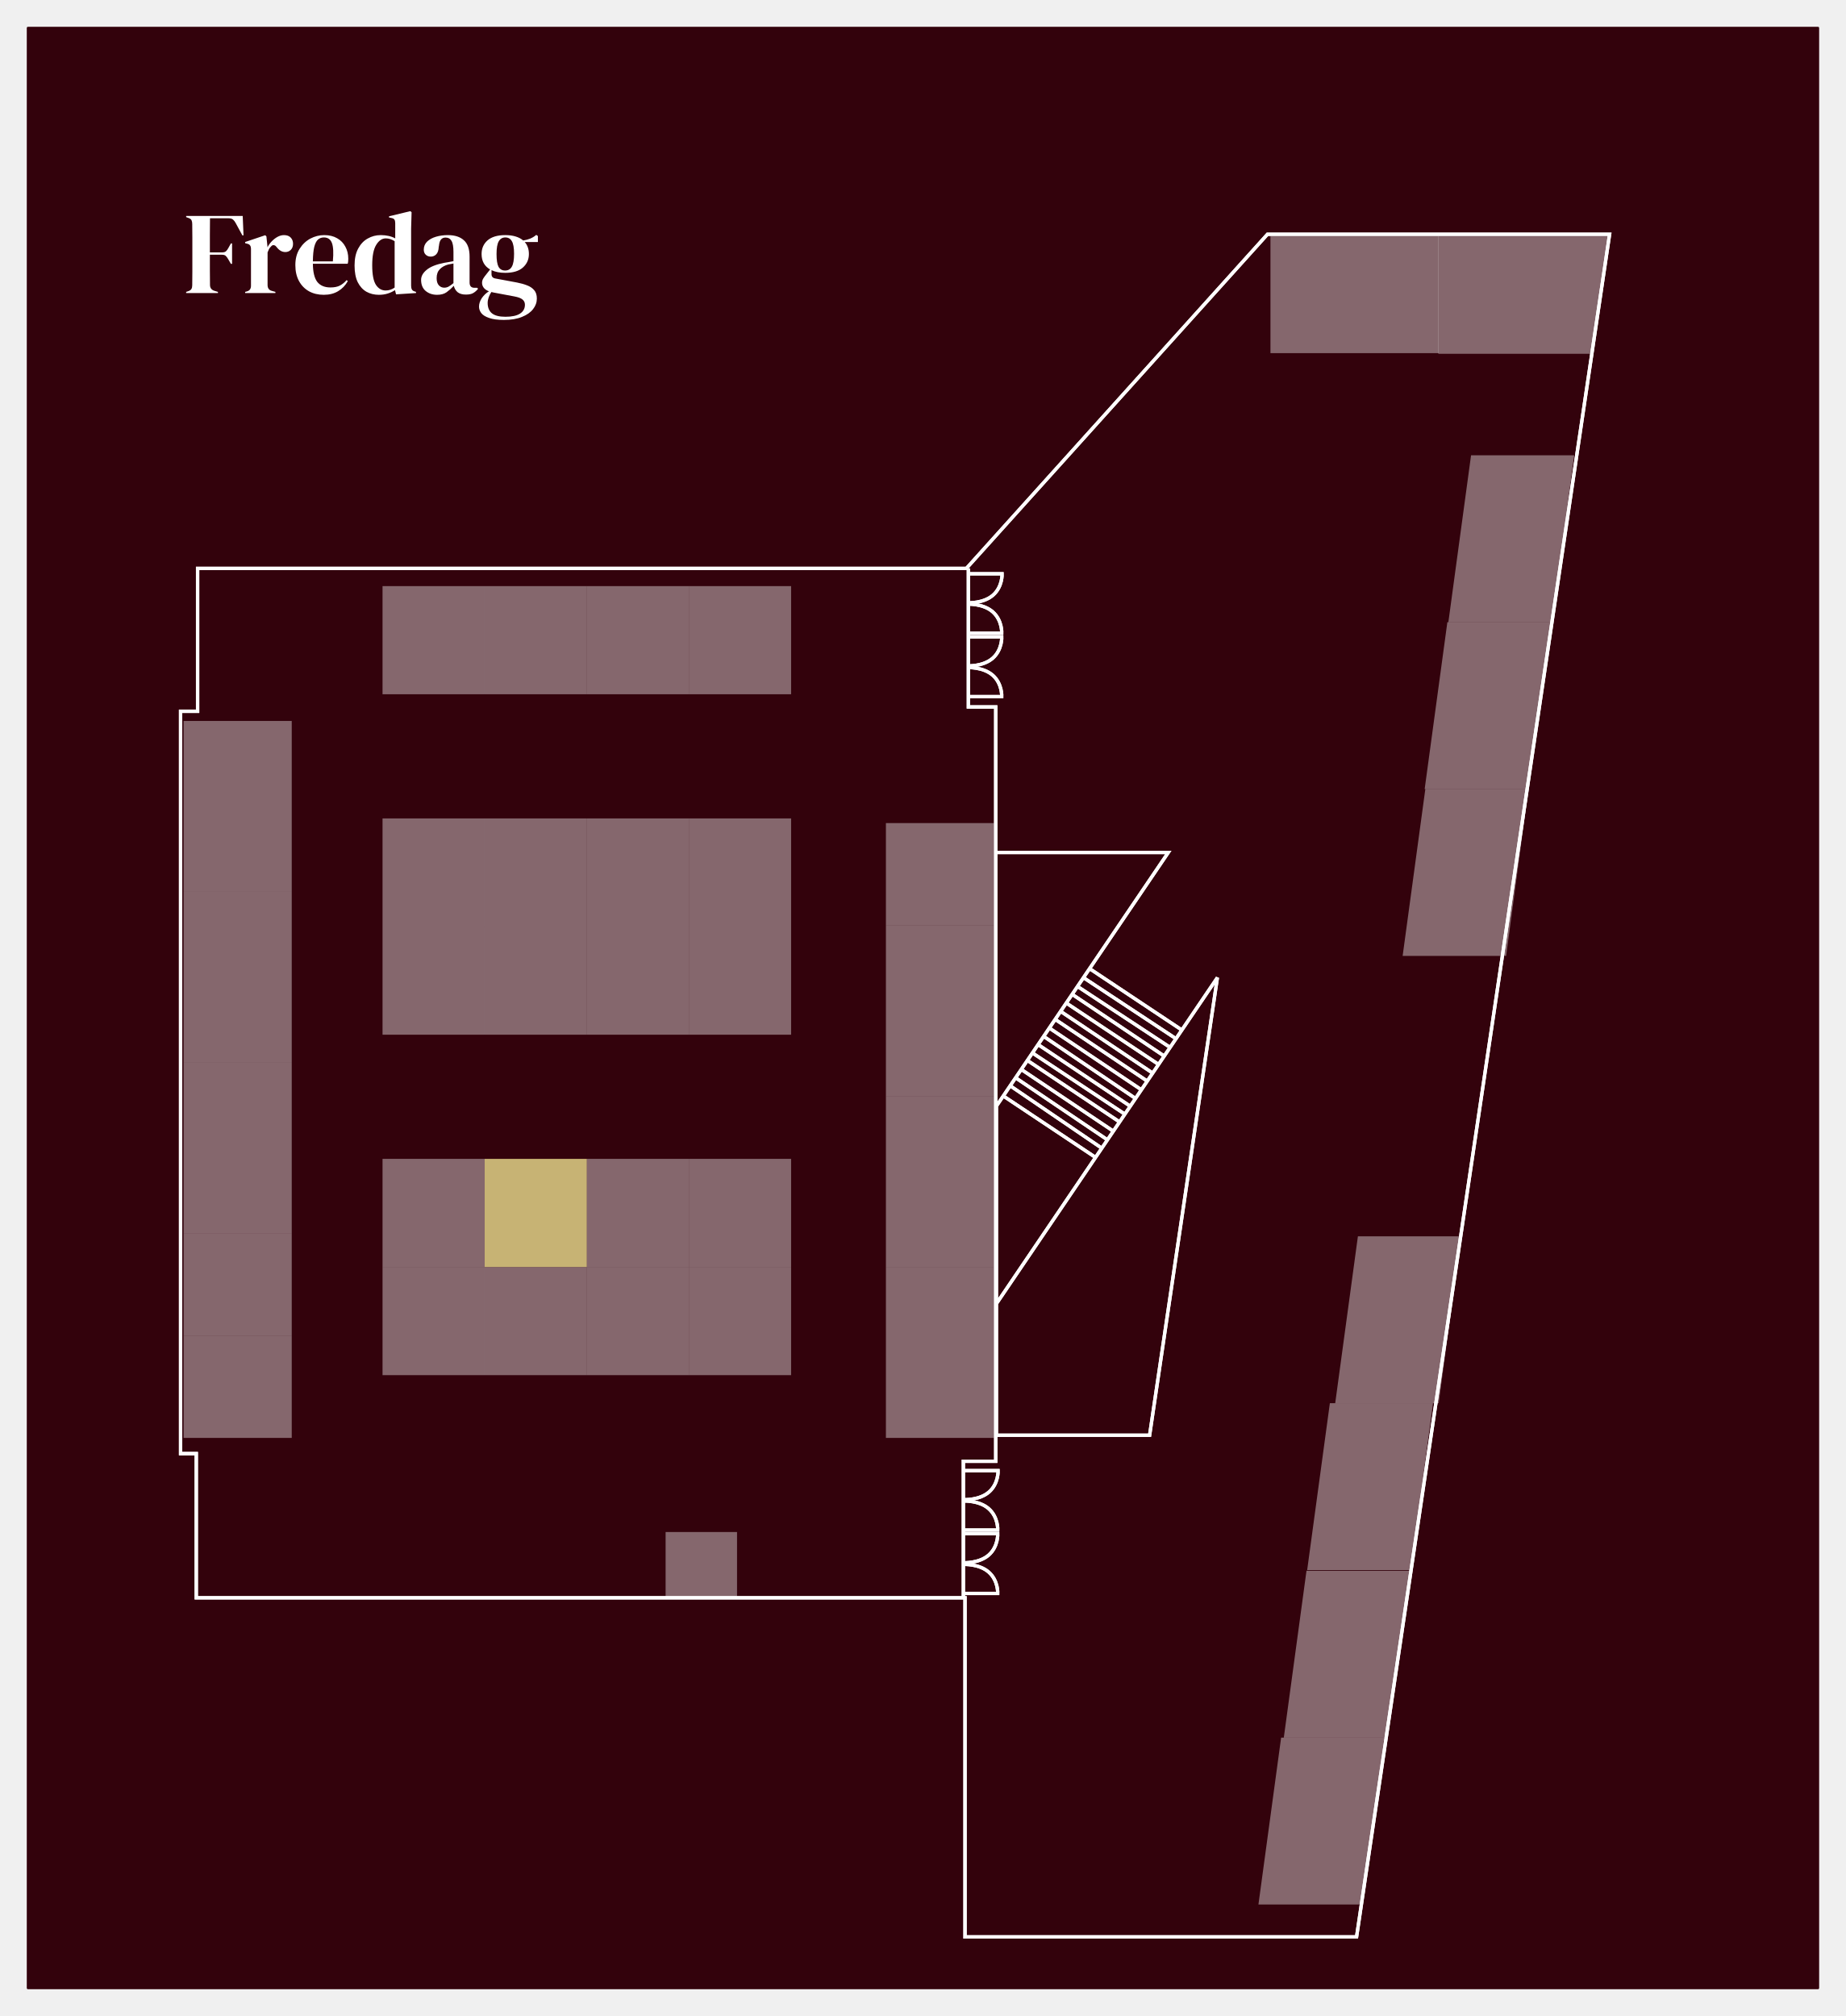
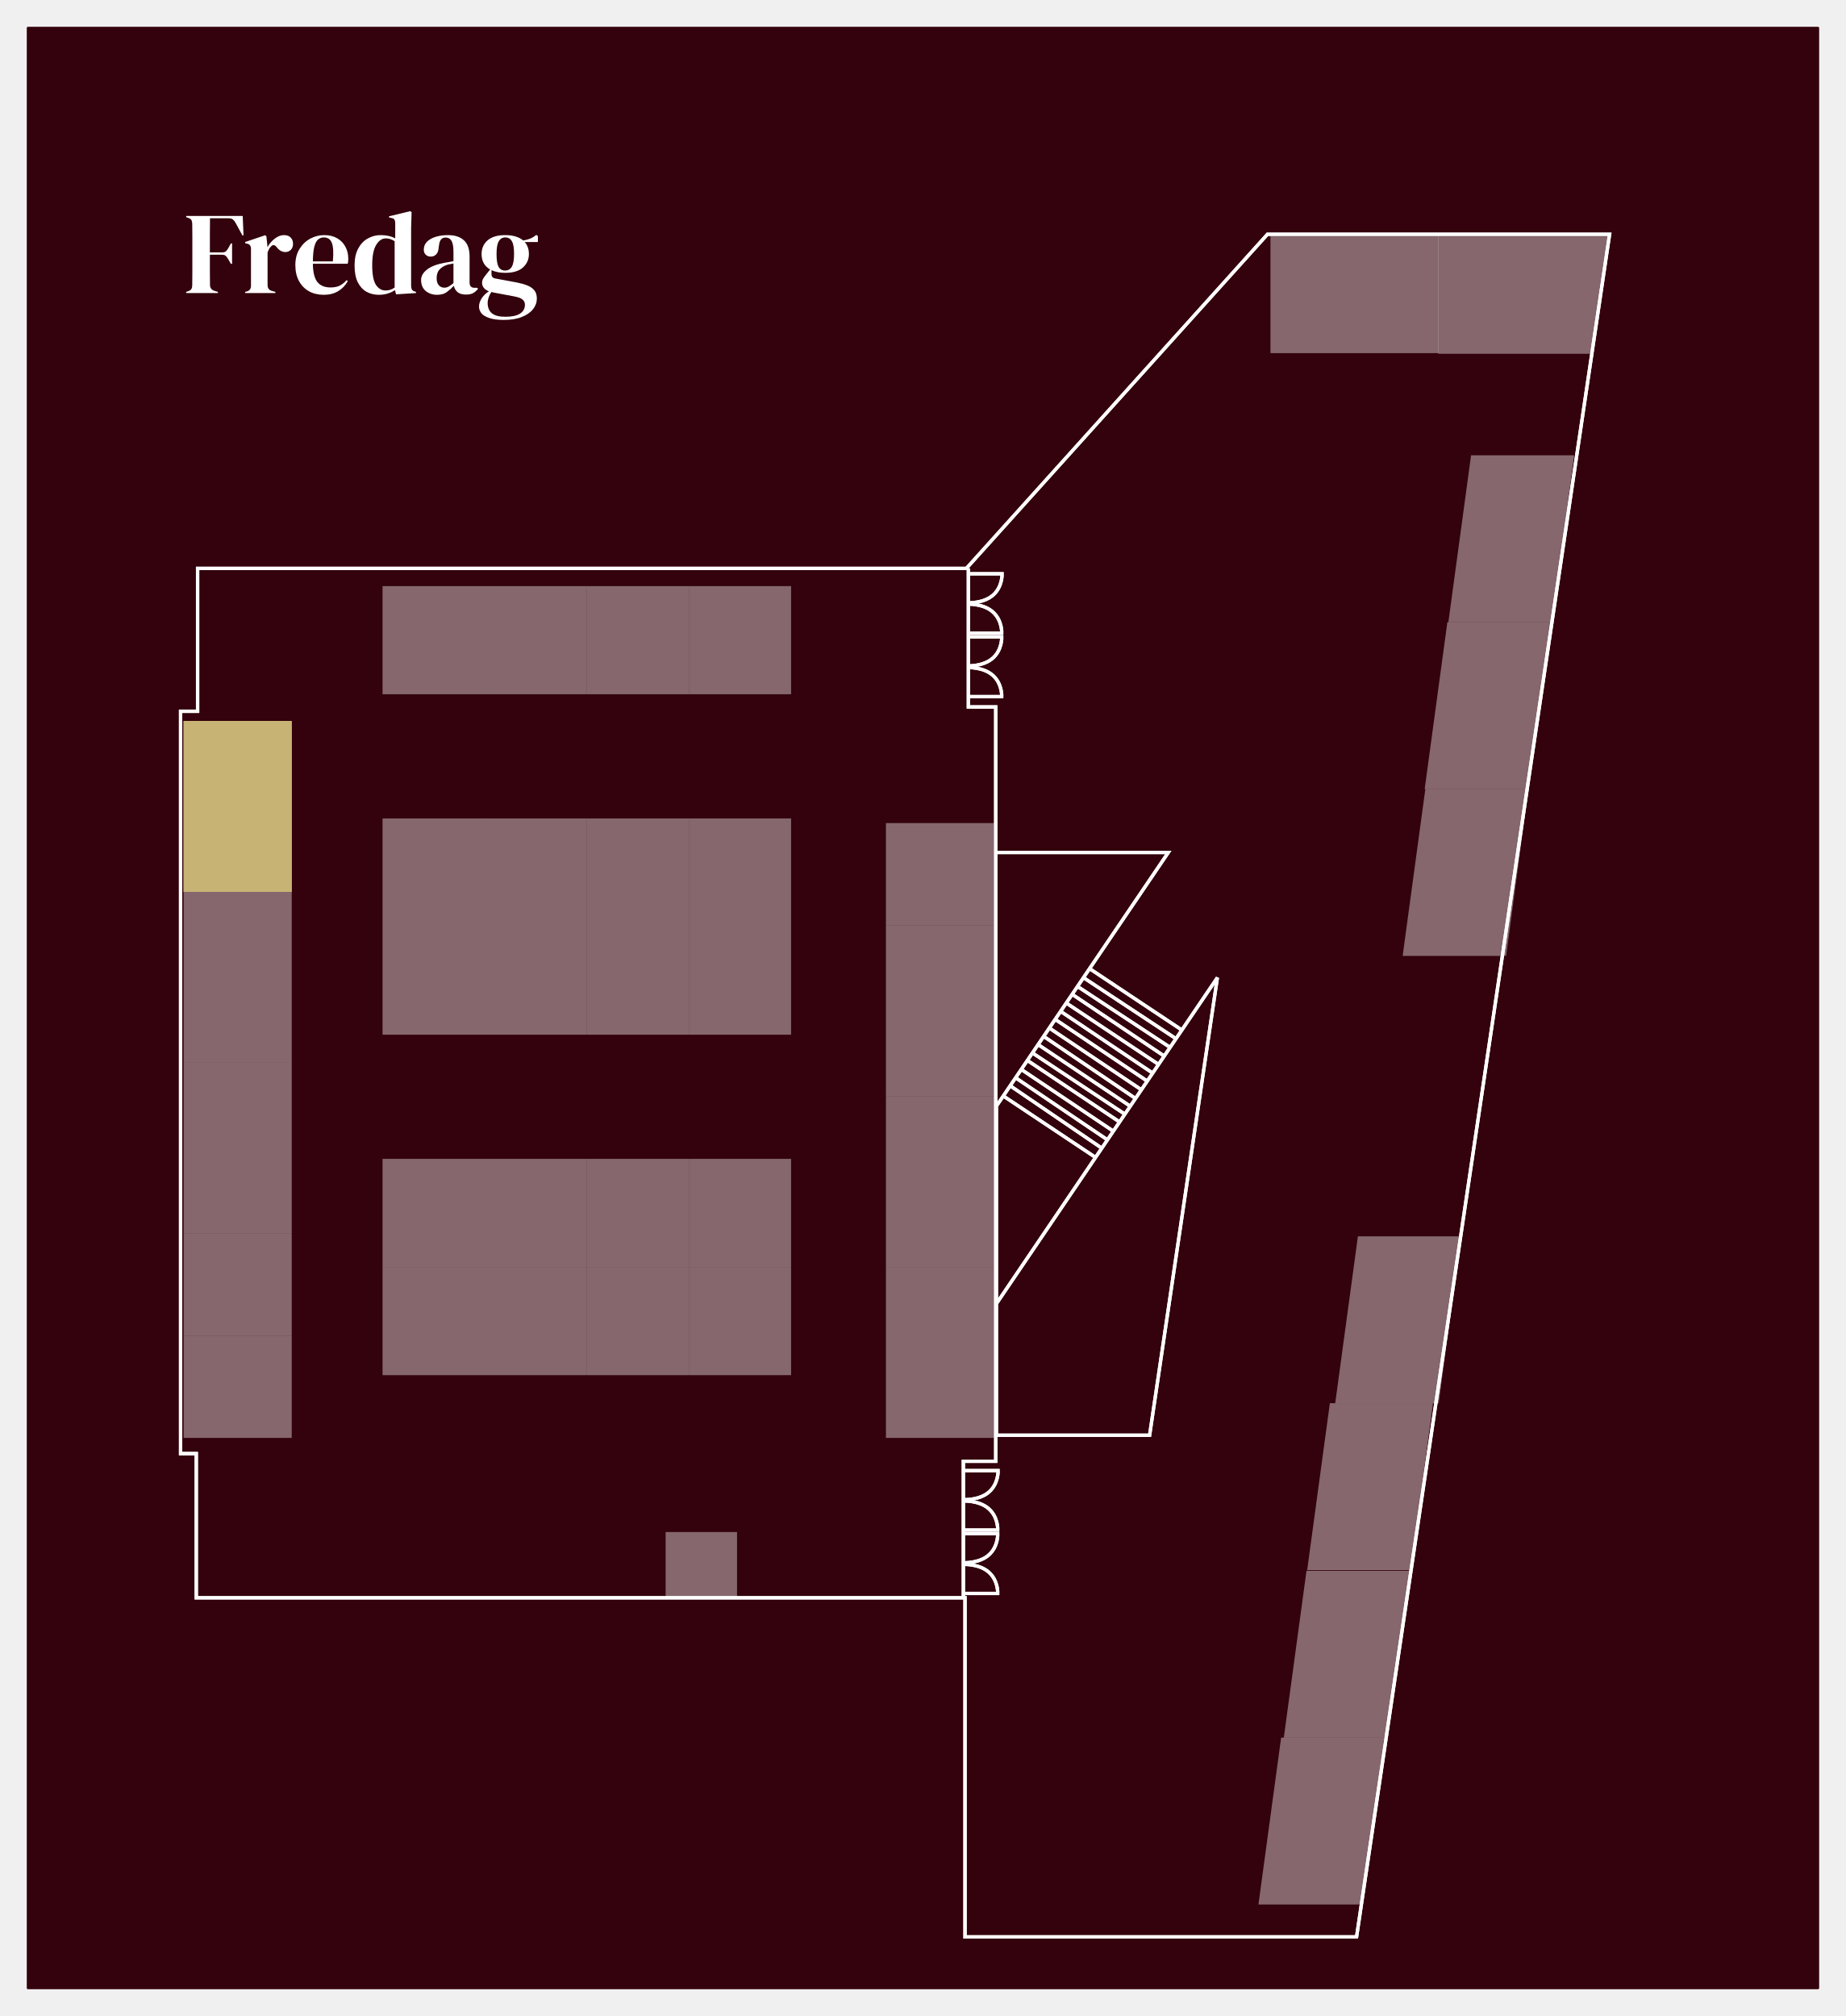
<svg xmlns="http://www.w3.org/2000/svg" width="100%" height="100%" viewBox="0 0 2765 3020" fill="none">
  <path d="M40 42C40 40.895 40.895 40 42 40H2723C2724.1 40 2725 40.895 2725 42V2978C2725 2979.1 2724.1 2980 2723 2980H42C40.895 2980 40 2979.1 40 2978V42Z" fill="#33020C" />
  <path d="M1447.5 851.5H296V1065.5H270.5V2177.5H294V2393.5H1445.5V2901.5H2032L2411 351H1898.5L1447.5 851.5Z" stroke="white" stroke-width="5" />
  <path d="M1447.5 851.5H296V1065.5H270.5V2177.5H294V2393.5H1445.5V2901.5H2032L2411 351H1898.5L1447.5 851.5Z" stroke="white" stroke-width="5" />
  <rect x="573" y="878" width="153" height="162" fill="white" fill-opacity="0.4" />
  <rect x="573" y="1388" width="153" height="162" fill="white" fill-opacity="0.4" />
  <rect x="573" y="1898" width="153" height="162" fill="white" fill-opacity="0.4" />
  <rect x="726" y="1388" width="153" height="162" transform="rotate(-180 726 1388)" fill="white" fill-opacity="0.4" />
  <rect x="726" y="1898" width="153" height="162" transform="rotate(-180 726 1898)" fill="white" fill-opacity="0.4" />
  <rect x="726" y="878" width="153" height="162" fill="white" fill-opacity="0.4" />
  <rect x="726" y="1388" width="153" height="162" fill="white" fill-opacity="0.4" />
  <rect x="726" y="1898" width="153" height="162" fill="white" fill-opacity="0.4" />
  <rect x="879" y="1388" width="153" height="162" transform="rotate(-180 879 1388)" fill="white" fill-opacity="0.4" />
-   <rect x="879" y="1898" width="153" height="162" transform="rotate(-180 879 1898)" fill="#C7B374" />
+   <rect x="879" y="1898" width="153" height="162" transform="rotate(-180 879 1898)" fill="white" fill-opacity="0.4" />
  <rect x="879" y="878" width="153" height="162" fill="white" fill-opacity="0.4" />
  <rect x="879" y="1388" width="153" height="162" fill="white" fill-opacity="0.4" />
  <rect x="879" y="1898" width="153" height="162" fill="white" fill-opacity="0.4" />
  <rect x="1032" y="1388" width="153" height="162" transform="rotate(-180 1032 1388)" fill="white" fill-opacity="0.4" />
  <rect x="1032" y="1898" width="153" height="162" transform="rotate(-180 1032 1898)" fill="white" fill-opacity="0.4" />
  <rect x="1032" y="878" width="153" height="162" fill="white" fill-opacity="0.4" />
  <rect x="1032" y="1388" width="153" height="162" fill="white" fill-opacity="0.4" />
  <rect x="1032" y="1898" width="153" height="162" fill="white" fill-opacity="0.4" />
  <rect x="1185" y="1388" width="153" height="162" transform="rotate(-180 1185 1388)" fill="white" fill-opacity="0.4" />
  <rect x="1185" y="1898" width="153" height="162" transform="rotate(-180 1185 1898)" fill="white" fill-opacity="0.4" />
-   <rect x="275" y="1336" width="256" height="162" transform="rotate(-90 275 1336)" fill="white" fill-opacity="0.4" />
+   <rect x="275" y="1336" width="256" height="162" transform="rotate(-90 275 1336)" fill="#C7B374" />
+   <rect x="275" y="1336" width="256" height="162" transform="rotate(-90 275 1336)" fill="#C7B374" />
  <rect x="275" y="1592" width="256" height="162" transform="rotate(-90 275 1592)" fill="white" fill-opacity="0.4" />
  <rect x="275" y="1848" width="256" height="162" transform="rotate(-90 275 1848)" fill="white" fill-opacity="0.4" />
-   <rect x="275" y="2154" width="153" height="162" transform="rotate(-90 275 2154)" fill="white" fill-opacity="0.4" />
+   <rect x="275" y="2154" width="153" height="162" transform="rotate(-90 275 2154)" fill="#85676D" />
  <rect x="275" y="2001" width="153" height="162" transform="rotate(-90 275 2001)" fill="white" fill-opacity="0.4" />
  <rect x="1489" y="1898" width="256" height="162" transform="rotate(90 1489 1898)" fill="white" fill-opacity="0.4" />
  <rect x="1489" y="1642" width="256" height="162" transform="rotate(90 1489 1642)" fill="white" fill-opacity="0.4" />
  <rect x="1489" y="1386" width="256" height="162" transform="rotate(90 1489 1386)" fill="white" fill-opacity="0.4" />
  <rect x="1489" y="1233" width="153" height="162" transform="rotate(90 1489 1233)" fill="white" fill-opacity="0.4" />
  <path d="M2203.5 682H2358L2324.5 932H2169.5L2203.5 682Z" fill="white" fill-opacity="0.4" />
  <path d="M2168 932H2322.5L2289 1182H2134L2168 932Z" fill="white" fill-opacity="0.4" />
  <path d="M2135 1182H2289.5L2256 1432H2101L2135 1182Z" fill="white" fill-opacity="0.4" />
  <path d="M2034 1852H2188.5L2155 2102H2000L2034 1852Z" fill="white" fill-opacity="0.4" />
  <path d="M1992 2102H2146.5L2113 2352H1958L1992 2102Z" fill="white" fill-opacity="0.4" />
  <path d="M1957 2353H2111.5L2078 2603H1923L1957 2353Z" fill="white" fill-opacity="0.4" />
  <path d="M1919 2603H2073.5L2040 2853H1885L1919 2603Z" fill="white" fill-opacity="0.4" />
  <path d="M1903 529V354H2155V529H1903Z" fill="white" fill-opacity="0.4" />
  <path d="M2154.5 354H2409.5L2385.5 530H2154.5V354Z" fill="white" fill-opacity="0.4" />
  <path d="M1450.5 851.5V1059H1491.5V2189H1443V2394.5" stroke="white" stroke-width="5" />
  <path d="M1450.5 851.5V1059H1491.5V2189H1443V2394.5" stroke="white" stroke-width="5" />
  <path d="M1491.5 1277H1750L1632.09 1451M1492.5 1953V1657L1502.83 1641.75M1492.5 1953V2150H1722L1823.5 1464.5L1770.31 1543M1492.5 1953L1641 1733.84M1770.31 1543L1632.09 1451M1770.31 1543L1761.5 1556M1632.09 1451L1622.94 1464.5M1622.94 1464.5L1761.5 1556M1622.94 1464.5L1614 1477.7M1761.5 1556L1752.69 1569M1752.69 1569L1614 1477.7M1752.69 1569L1743.88 1582M1614 1477.7L1606 1489.5M1606 1489.5L1743.88 1582M1606 1489.5L1597.19 1502.5M1743.88 1582L1735.41 1594.5M1735.41 1594.5L1597.19 1502.5M1735.41 1594.5L1726.61 1607.5M1597.19 1502.5L1588.72 1515M1588.72 1515L1726.61 1607.5M1588.72 1515L1580.59 1527M1726.61 1607.5L1718.47 1619.5M1718.47 1619.5L1580.59 1527M1718.47 1619.5L1709.67 1632.5M1580.59 1527L1571.78 1540M1571.78 1540L1709.67 1632.5M1571.78 1540L1563.31 1552.5M1709.67 1632.5L1700.86 1645.5M1700.86 1645.5L1563.31 1552.5M1700.86 1645.5L1693 1657.1M1563.31 1552.5L1555 1564.77M1555 1564.77L1693 1657.1M1555 1564.77L1546.5 1577.31M1693 1657.1L1684.93 1669M1684.93 1669L1546.5 1577.31M1684.93 1669L1677 1680.71M1546.5 1577.31L1538.92 1588.5M1538.92 1588.5L1677 1680.71M1538.92 1588.5L1529.77 1602M1677 1680.71L1667.66 1694.5M1667.66 1694.5L1529.77 1602M1667.66 1694.5L1658.85 1707.5M1529.77 1602L1521.3 1614.5M1521.3 1614.5L1658.85 1707.5M1521.3 1614.5L1513.17 1626.5M1658.85 1707.5L1650.38 1720M1650.38 1720L1513.17 1626.5M1650.38 1720L1641 1733.84M1513.17 1626.5L1502.83 1641.75M1502.83 1641.75L1641 1733.84" stroke="white" stroke-width="5" />
  <path d="M1491.5 1277H1750L1632.09 1451M1492.5 1953V1657L1502.83 1641.75M1492.5 1953V2150H1722L1823.5 1464.5L1770.31 1543M1492.5 1953L1641 1733.84M1770.31 1543L1632.09 1451M1770.31 1543L1761.5 1556M1632.09 1451L1622.94 1464.5M1622.94 1464.5L1761.5 1556M1622.94 1464.5L1614 1477.7M1761.5 1556L1752.69 1569M1752.69 1569L1614 1477.7M1752.69 1569L1743.88 1582M1614 1477.7L1606 1489.5M1606 1489.5L1743.88 1582M1606 1489.5L1597.19 1502.5M1743.88 1582L1735.41 1594.5M1735.41 1594.5L1597.19 1502.5M1735.41 1594.5L1726.61 1607.5M1597.19 1502.5L1588.72 1515M1588.72 1515L1726.61 1607.5M1588.72 1515L1580.59 1527M1726.61 1607.5L1718.47 1619.5M1718.47 1619.5L1580.59 1527M1718.47 1619.5L1709.67 1632.5M1580.59 1527L1571.78 1540M1571.78 1540L1709.67 1632.5M1571.78 1540L1563.31 1552.5M1709.67 1632.5L1700.86 1645.5M1700.86 1645.5L1563.31 1552.5M1700.86 1645.5L1693 1657.1M1563.31 1552.5L1555 1564.77M1555 1564.77L1693 1657.1M1555 1564.77L1546.5 1577.31M1693 1657.1L1684.93 1669M1684.93 1669L1546.5 1577.31M1684.93 1669L1677 1680.71M1546.5 1577.31L1538.92 1588.5M1538.92 1588.5L1677 1680.71M1538.92 1588.5L1529.77 1602M1677 1680.71L1667.66 1694.5M1667.66 1694.5L1529.77 1602M1667.66 1694.5L1658.85 1707.5M1529.77 1602L1521.3 1614.5M1521.3 1614.5L1658.85 1707.5M1521.3 1614.5L1513.17 1626.5M1658.85 1707.5L1650.38 1720M1650.38 1720L1513.17 1626.5M1650.38 1720L1641 1733.84M1513.17 1626.5L1502.83 1641.75M1502.83 1641.75L1641 1733.84" stroke="white" stroke-width="5" />
  <path d="M1449.5 859.5H1501C1501 859.5 1502 878.726 1487.5 891.5C1473 904.274 1449.5 903 1449.5 903" stroke="white" stroke-width="5" />
  <path d="M1449 954H1500.5C1500.5 954 1501.5 973.226 1487 986C1472.5 998.774 1449 997.5 1449 997.5" stroke="white" stroke-width="5" />
  <path d="M1449 948.535H1500.5C1500.5 948.535 1501.5 929.309 1487 916.535C1472.5 903.761 1449 905.035 1449 905.035" stroke="white" stroke-width="5" />
  <path d="M1449 1043.54H1500.5C1500.5 1043.54 1501.5 1024.31 1487 1011.54C1472.5 998.761 1449 1000.04 1449 1000.04" stroke="white" stroke-width="5" />
  <path d="M1449.5 859.5H1501C1501 859.5 1502 878.726 1487.5 891.5C1473 904.274 1449.5 903 1449.5 903" stroke="white" stroke-width="5" />
  <path d="M1449 954H1500.5C1500.5 954 1501.5 973.226 1487 986C1472.5 998.774 1449 997.5 1449 997.5" stroke="white" stroke-width="5" />
  <path d="M1449 948.535H1500.5C1500.5 948.535 1501.5 929.309 1487 916.535C1472.5 903.761 1449 905.035 1449 905.035" stroke="white" stroke-width="5" />
  <path d="M1449 1043.54H1500.5C1500.5 1043.54 1501.5 1024.31 1487 1011.54C1472.5 998.761 1449 1000.04 1449 1000.04" stroke="white" stroke-width="5" />
  <path d="M1443.5 2203H1495C1495 2203 1496 2222.23 1481.5 2235C1467 2247.77 1443.5 2246.5 1443.5 2246.5" stroke="white" stroke-width="5" />
  <path d="M1443 2297.5H1494.5C1494.5 2297.5 1495.5 2316.73 1481 2329.5C1466.5 2342.27 1443 2341 1443 2341" stroke="white" stroke-width="5" />
  <path d="M1443 2292.04H1494.5C1494.5 2292.04 1495.5 2272.81 1481 2260.04C1466.5 2247.26 1443 2248.54 1443 2248.54" stroke="white" stroke-width="5" />
  <path d="M1443 2387.04H1494.5C1494.5 2387.04 1495.5 2367.81 1481 2355.04C1466.5 2342.26 1443 2343.54 1443 2343.54" stroke="white" stroke-width="5" />
  <path d="M1443.5 2203H1495C1495 2203 1496 2222.23 1481.5 2235C1467 2247.77 1443.5 2246.5 1443.5 2246.5" stroke="white" stroke-width="5" />
  <path d="M1443 2297.5H1494.5C1494.5 2297.5 1495.5 2316.73 1481 2329.5C1466.5 2342.27 1443 2341 1443 2341" stroke="white" stroke-width="5" />
  <path d="M1443 2292.04H1494.5C1494.5 2292.04 1495.5 2272.81 1481 2260.04C1466.5 2247.26 1443 2248.54 1443 2248.54" stroke="white" stroke-width="5" />
  <path d="M1443 2387.04H1494.5C1494.5 2387.04 1495.5 2367.81 1481 2355.04C1466.5 2342.26 1443 2343.54 1443 2343.54" stroke="white" stroke-width="5" />
  <path d="M1104 2393H997V2295H1104V2393Z" fill="white" fill-opacity="0.4" />
  <path d="M278.85 439V437.25L282 436.2C284.333 435.383 285.908 434.275 286.725 432.875C287.542 431.475 287.95 429.608 287.95 427.275C288.067 420.275 288.125 413.217 288.125 406.1C288.125 398.983 288.125 391.867 288.125 384.75V377.75C288.125 370.75 288.125 363.75 288.125 356.75C288.125 349.633 288.067 342.575 287.95 335.575C287.95 333.242 287.6 331.375 286.9 329.975C286.317 328.575 284.917 327.467 282.7 326.65L278.85 325.25V323.5H363.55L364.775 352.55H363.025L353.05 334.175C351.883 331.958 350.542 330.208 349.025 328.925C347.508 327.642 345.408 327 342.725 327H314.55C314.433 335.283 314.375 343.742 314.375 352.375C314.375 361.008 314.375 369.583 314.375 378.1H332.575C335.258 378.1 337.242 377.517 338.525 376.35C339.808 375.183 341.033 373.492 342.2 371.275L345.875 364.625H347.625V395.25H345.875L342.025 388.6C340.858 386.5 339.633 384.808 338.35 383.525C337.183 382.242 335.258 381.6 332.575 381.6H314.375C314.375 389.767 314.375 397.583 314.375 405.05C314.375 412.4 314.433 419.633 314.55 426.75C314.55 431.3 316.767 434.275 321.2 435.675L326.45 437.25V439H278.85ZM367.196 439V437.25L369.821 436.55C372.155 435.85 373.73 434.8 374.546 433.4C375.48 432 375.946 430.192 375.946 427.975V373.2C375.946 370.633 375.48 368.767 374.546 367.6C373.73 366.317 372.155 365.442 369.821 364.975L367.196 364.275V362.525L397.296 352.375L399.046 354.125L400.621 369.175V370.575C402.255 367.308 404.355 364.333 406.921 361.65C409.605 358.85 412.521 356.575 415.671 354.825C418.938 353.075 422.146 352.2 425.296 352.2C429.73 352.2 433.113 353.425 435.446 355.875C437.78 358.325 438.946 361.417 438.946 365.15C438.946 369.117 437.78 372.208 435.446 374.425C433.23 376.525 430.546 377.575 427.396 377.575C422.496 377.575 418.18 375.125 414.446 370.225L414.096 369.875C412.93 368.242 411.588 367.367 410.071 367.25C408.555 367.017 407.155 367.717 405.871 369.35C404.705 370.4 403.713 371.683 402.896 373.2C402.196 374.6 401.496 376.233 400.796 378.1V426.925C400.796 431.592 402.838 434.508 406.921 435.675L412.521 437.25V439H367.196ZM485.633 352.2C493.216 352.2 499.691 353.775 505.058 356.925C510.425 359.958 514.508 364.158 517.308 369.525C520.225 374.775 521.683 380.783 521.683 387.55C521.683 388.833 521.625 390.175 521.508 391.575C521.391 392.858 521.158 394.025 520.808 395.075H468.658C468.775 407.675 470.991 416.775 475.308 422.375C479.741 427.858 486.275 430.6 494.908 430.6C500.741 430.6 505.466 429.667 509.083 427.8C512.7 425.933 516.083 423.192 519.233 419.575L520.983 421.15C517.366 427.567 512.525 432.583 506.458 436.2C500.508 439.817 493.333 441.625 484.933 441.625C476.65 441.625 469.3 439.875 462.883 436.375C456.466 432.758 451.45 427.625 447.833 420.975C444.216 414.325 442.408 406.392 442.408 397.175C442.408 387.608 444.508 379.5 448.708 372.85C452.908 366.083 458.275 360.95 464.808 357.45C471.458 353.95 478.4 352.2 485.633 352.2ZM485.108 355.7C481.725 355.7 478.808 356.75 476.358 358.85C474.025 360.833 472.158 364.45 470.758 369.7C469.475 374.833 468.775 382.125 468.658 391.575H498.583C499.75 378.858 499.283 369.7 497.183 364.1C495.083 358.5 491.058 355.7 485.108 355.7ZM567.504 441.625C560.621 441.625 554.438 440.108 548.954 437.075C543.471 433.925 539.096 429.142 535.829 422.725C532.679 416.192 531.104 407.85 531.104 397.7C531.104 387.433 532.913 378.975 536.529 372.325C540.146 365.558 544.929 360.542 550.879 357.275C556.829 353.892 563.304 352.2 570.304 352.2C574.388 352.2 578.296 352.608 582.029 353.425C585.763 354.242 589.088 355.467 592.004 357.1V334.35C592.004 331.9 591.596 330.092 590.779 328.925C590.079 327.758 588.504 326.942 586.054 326.475L582.729 325.775V324.025L614.579 316.325L616.504 317.9L615.804 342.4V427.975C615.804 430.308 616.213 432.233 617.029 433.75C617.846 435.15 619.363 436.142 621.579 436.725L623.154 437.25V439L593.229 440.925L591.654 434.625C588.504 436.725 584.888 438.417 580.804 439.7C576.838 440.983 572.404 441.625 567.504 441.625ZM577.654 435.15C582.554 435.15 587.046 433.692 591.129 430.775V361.3C586.813 358.5 582.379 357.1 577.829 357.1C572.229 357.1 567.446 360.367 563.479 366.9C559.513 373.317 557.529 383.467 557.529 397.35C557.529 411.233 559.396 421.033 563.129 426.75C566.863 432.35 571.704 435.15 577.654 435.15ZM654.734 441.625C647.967 441.625 642.25 439.7 637.584 435.85C633.034 432 630.759 426.458 630.759 419.225C630.759 413.742 633.559 408.725 639.159 404.175C644.759 399.508 653.567 396.008 665.584 393.675C667.45 393.325 669.55 392.975 671.884 392.625C674.217 392.158 676.667 391.692 679.234 391.225V377.4C679.234 369.467 678.242 363.925 676.259 360.775C674.392 357.508 671.417 355.875 667.334 355.875C664.534 355.875 662.317 356.808 660.684 358.675C659.05 360.425 658 363.517 657.534 367.95L657.184 369.875C656.95 374.892 655.725 378.567 653.509 380.9C651.292 383.233 648.55 384.4 645.284 384.4C642.25 384.4 639.742 383.467 637.759 381.6C635.775 379.733 634.784 377.225 634.784 374.075C634.784 369.292 636.417 365.267 639.684 362C643.067 358.733 647.5 356.283 652.984 354.65C658.467 353.017 664.417 352.2 670.834 352.2C681.217 352.2 689.209 354.767 694.809 359.9C700.525 364.917 703.384 373.142 703.384 384.575V423.25C703.384 428.5 705.834 431.125 710.734 431.125H714.584L716.159 432.525C713.942 435.325 711.492 437.483 708.809 439C706.242 440.517 702.567 441.275 697.784 441.275C692.65 441.275 688.567 440.108 685.534 437.775C682.617 435.325 680.692 432.117 679.759 428.15C676.259 431.883 672.642 435.092 668.909 437.775C665.292 440.342 660.567 441.625 654.734 441.625ZM665.409 430.95C667.742 430.95 669.9 430.425 671.884 429.375C673.984 428.208 676.434 426.458 679.234 424.125V394.725C678.067 394.958 676.9 395.192 675.734 395.425C674.567 395.658 673.225 395.892 671.709 396.125C666.342 397.525 662.025 399.917 658.759 403.3C655.609 406.567 654.034 411 654.034 416.6C654.034 421.383 655.142 425 657.359 427.45C659.575 429.783 662.259 430.95 665.409 430.95ZM756.713 408.725C748.663 408.725 741.838 407.383 736.238 404.7V410.65C736.238 414.267 738.047 416.425 741.663 417.125L774.563 423.25C780.047 424.3 785.005 425.7 789.438 427.45C793.872 429.083 797.43 431.475 800.113 434.625C802.797 437.658 804.138 441.858 804.138 447.225C804.138 452.942 802.272 458.192 798.538 462.975C794.805 467.875 789.263 471.783 781.913 474.7C774.68 477.733 765.638 479.25 754.788 479.25C745.455 479.25 738.047 478.258 732.563 476.275C727.08 474.408 723.172 471.958 720.838 468.925C718.622 465.892 717.513 462.683 717.513 459.3C717.513 455.1 718.913 450.842 721.713 446.525C724.63 442.325 728.188 438.942 732.388 436.375C728.772 434.975 726.147 433.167 724.513 430.95C722.88 428.733 722.063 426.342 722.063 423.775C722.063 421.442 722.647 419.283 723.813 417.3C725.097 415.2 726.613 413.1 728.363 411L734.138 403.65C725.622 398.75 721.363 391.05 721.363 380.55C721.363 372.15 724.338 365.325 730.288 360.075C736.355 354.825 745.222 352.2 756.888 352.2C762.838 352.2 768.03 352.9 772.463 354.3C777.013 355.7 780.747 357.683 783.663 360.25C787.397 359.667 790.897 358.733 794.163 357.45C797.547 356.05 800.58 354.183 803.263 351.85L805.713 353.6V362.525H785.938C790.138 367.192 792.238 373.2 792.238 380.55C792.238 388.717 789.205 395.483 783.138 400.85C777.188 406.1 768.38 408.725 756.713 408.725ZM756.538 405.225C761.205 405.225 764.588 403.3 766.688 399.45C768.905 395.6 770.013 389.183 770.013 380.2C770.013 371.217 768.905 364.917 766.688 361.3C764.588 357.567 761.322 355.7 756.888 355.7C752.572 355.7 749.305 357.625 747.088 361.475C744.872 365.208 743.763 371.567 743.763 380.55C743.763 389.533 744.755 395.892 746.738 399.625C748.838 403.358 752.105 405.225 756.538 405.225ZM730.463 453.7C730.463 460.583 732.563 465.775 736.763 469.275C741.08 472.775 747.847 474.525 757.063 474.525C766.747 474.525 774.038 472.95 778.938 469.8C783.838 466.65 786.288 462.217 786.288 456.5C786.288 453.233 785.063 450.608 782.613 448.625C780.28 446.642 776.255 445.125 770.538 444.075L738.863 438.125C737.93 437.892 736.997 437.658 736.063 437.425C734.43 439.758 733.088 442.383 732.038 445.3C730.988 448.333 730.463 451.133 730.463 453.7Z" fill="white" />
  <path d="M42 41H2723V39H42V41ZM2724 42V2978H2726V42H2724ZM2723 2979H42V2981H2723V2979ZM41 2978V42H39V2978H41ZM42 2979C41.448 2979 41 2978.55 41 2978H39C39 2979.66 40.343 2981 42 2981V2979ZM2724 2978C2724 2978.55 2723.55 2979 2723 2979V2981C2724.66 2981 2726 2979.66 2726 2978H2724ZM2723 41C2723.55 41 2724 41.448 2724 42H2726C2726 40.343 2724.66 39 2723 39V41ZM42 39C40.343 39 39 40.343 39 42H41C41 41.448 41.448 41 42 41V39Z" fill="white" fill-opacity="0.1" />
</svg>
